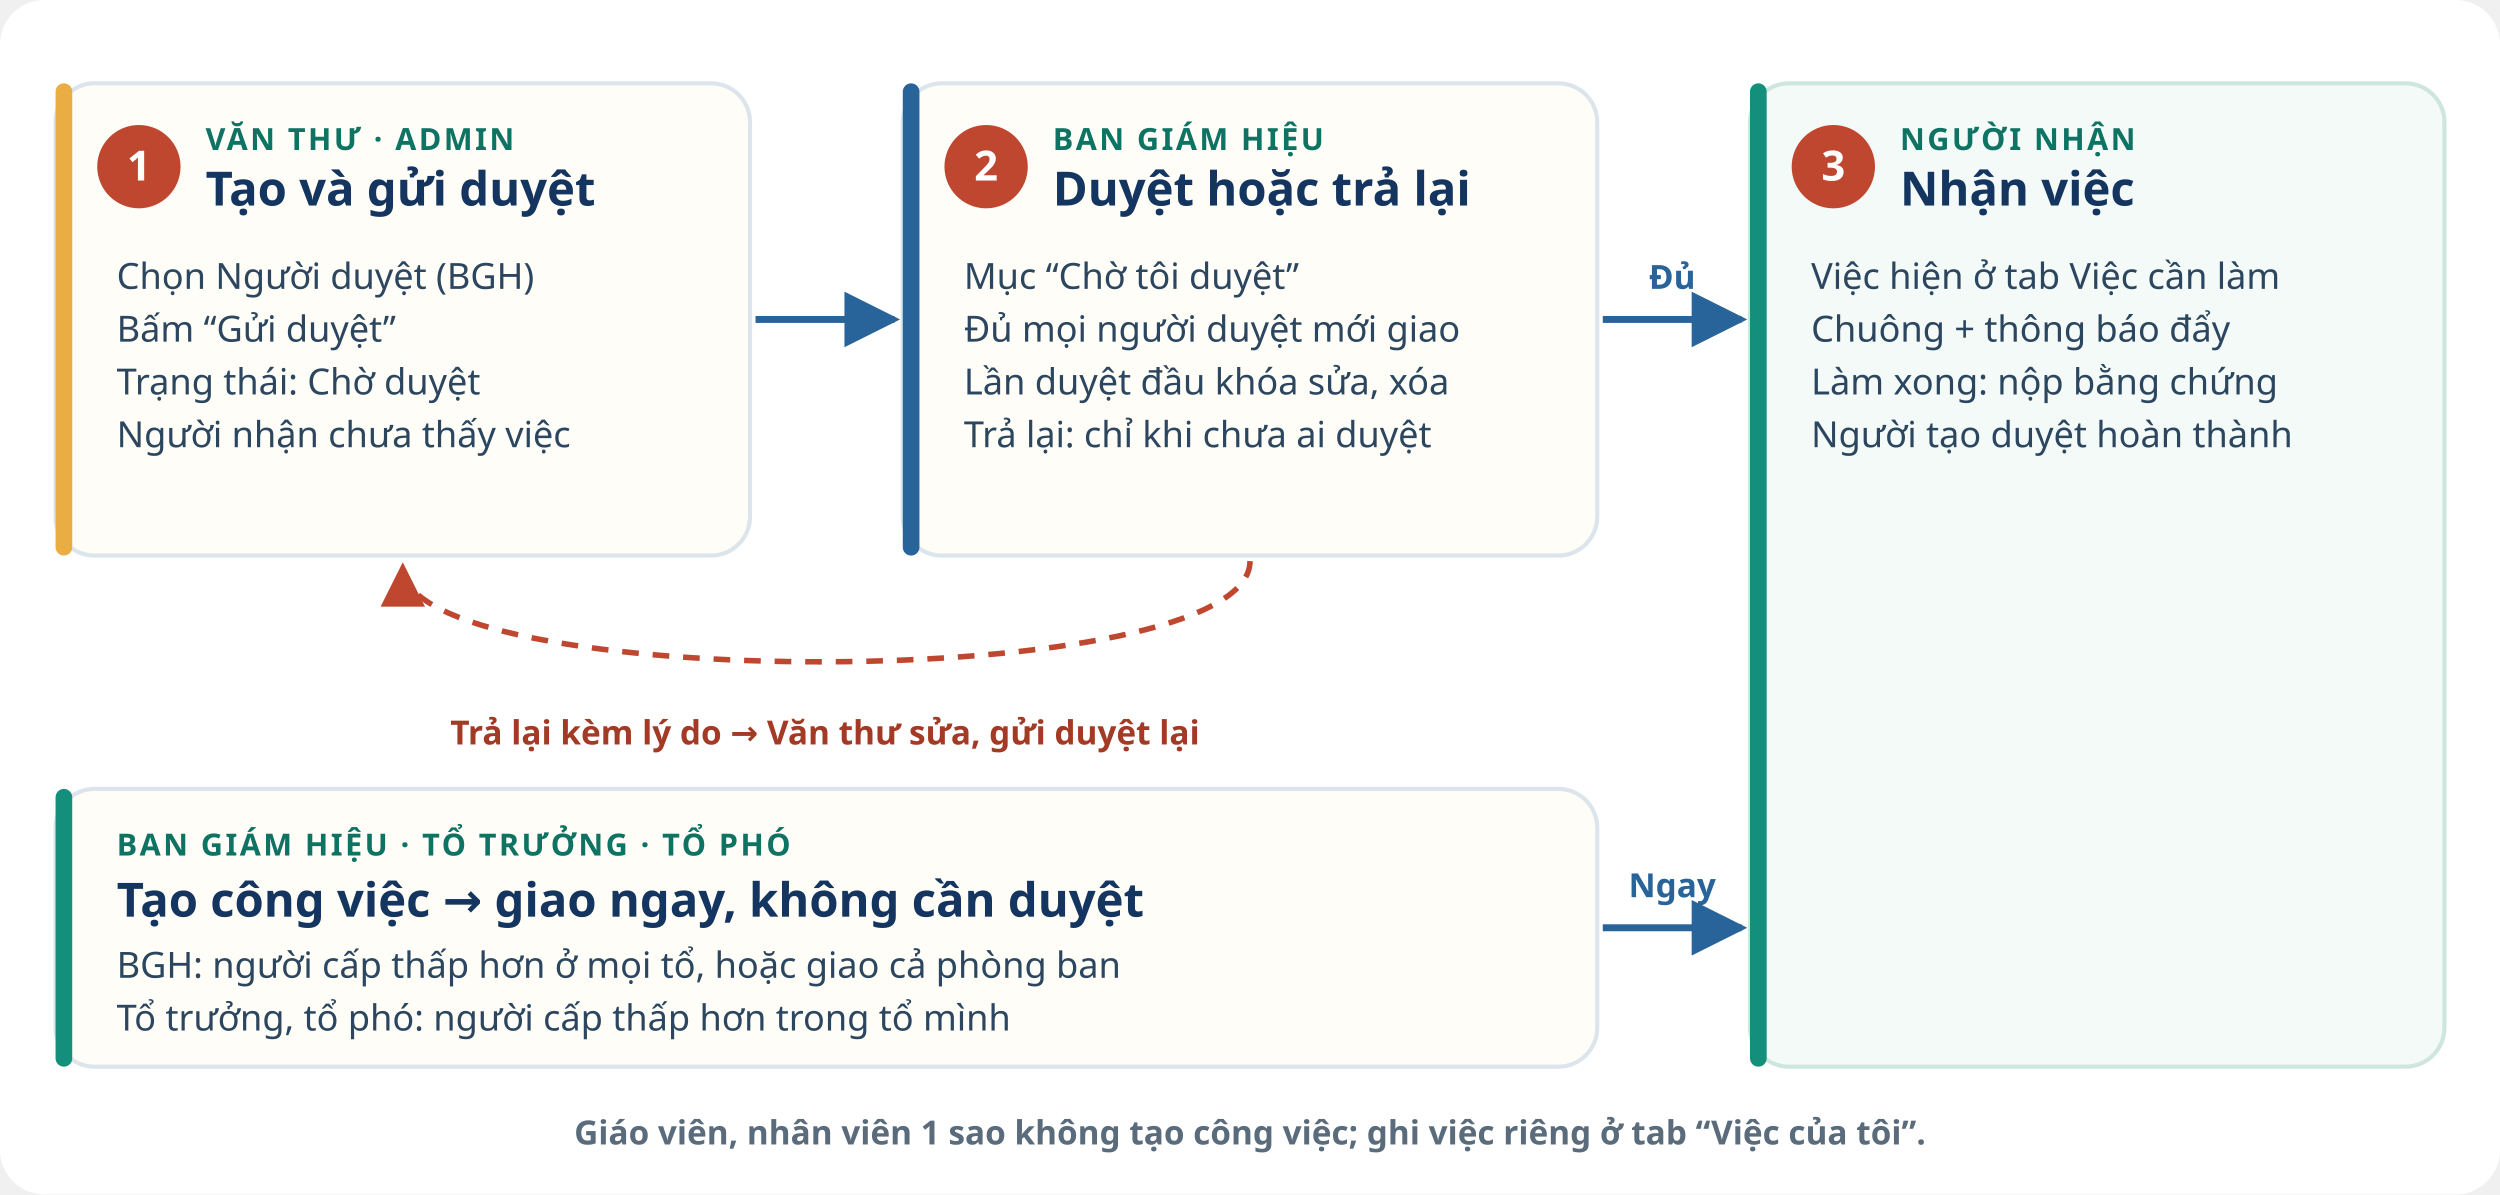
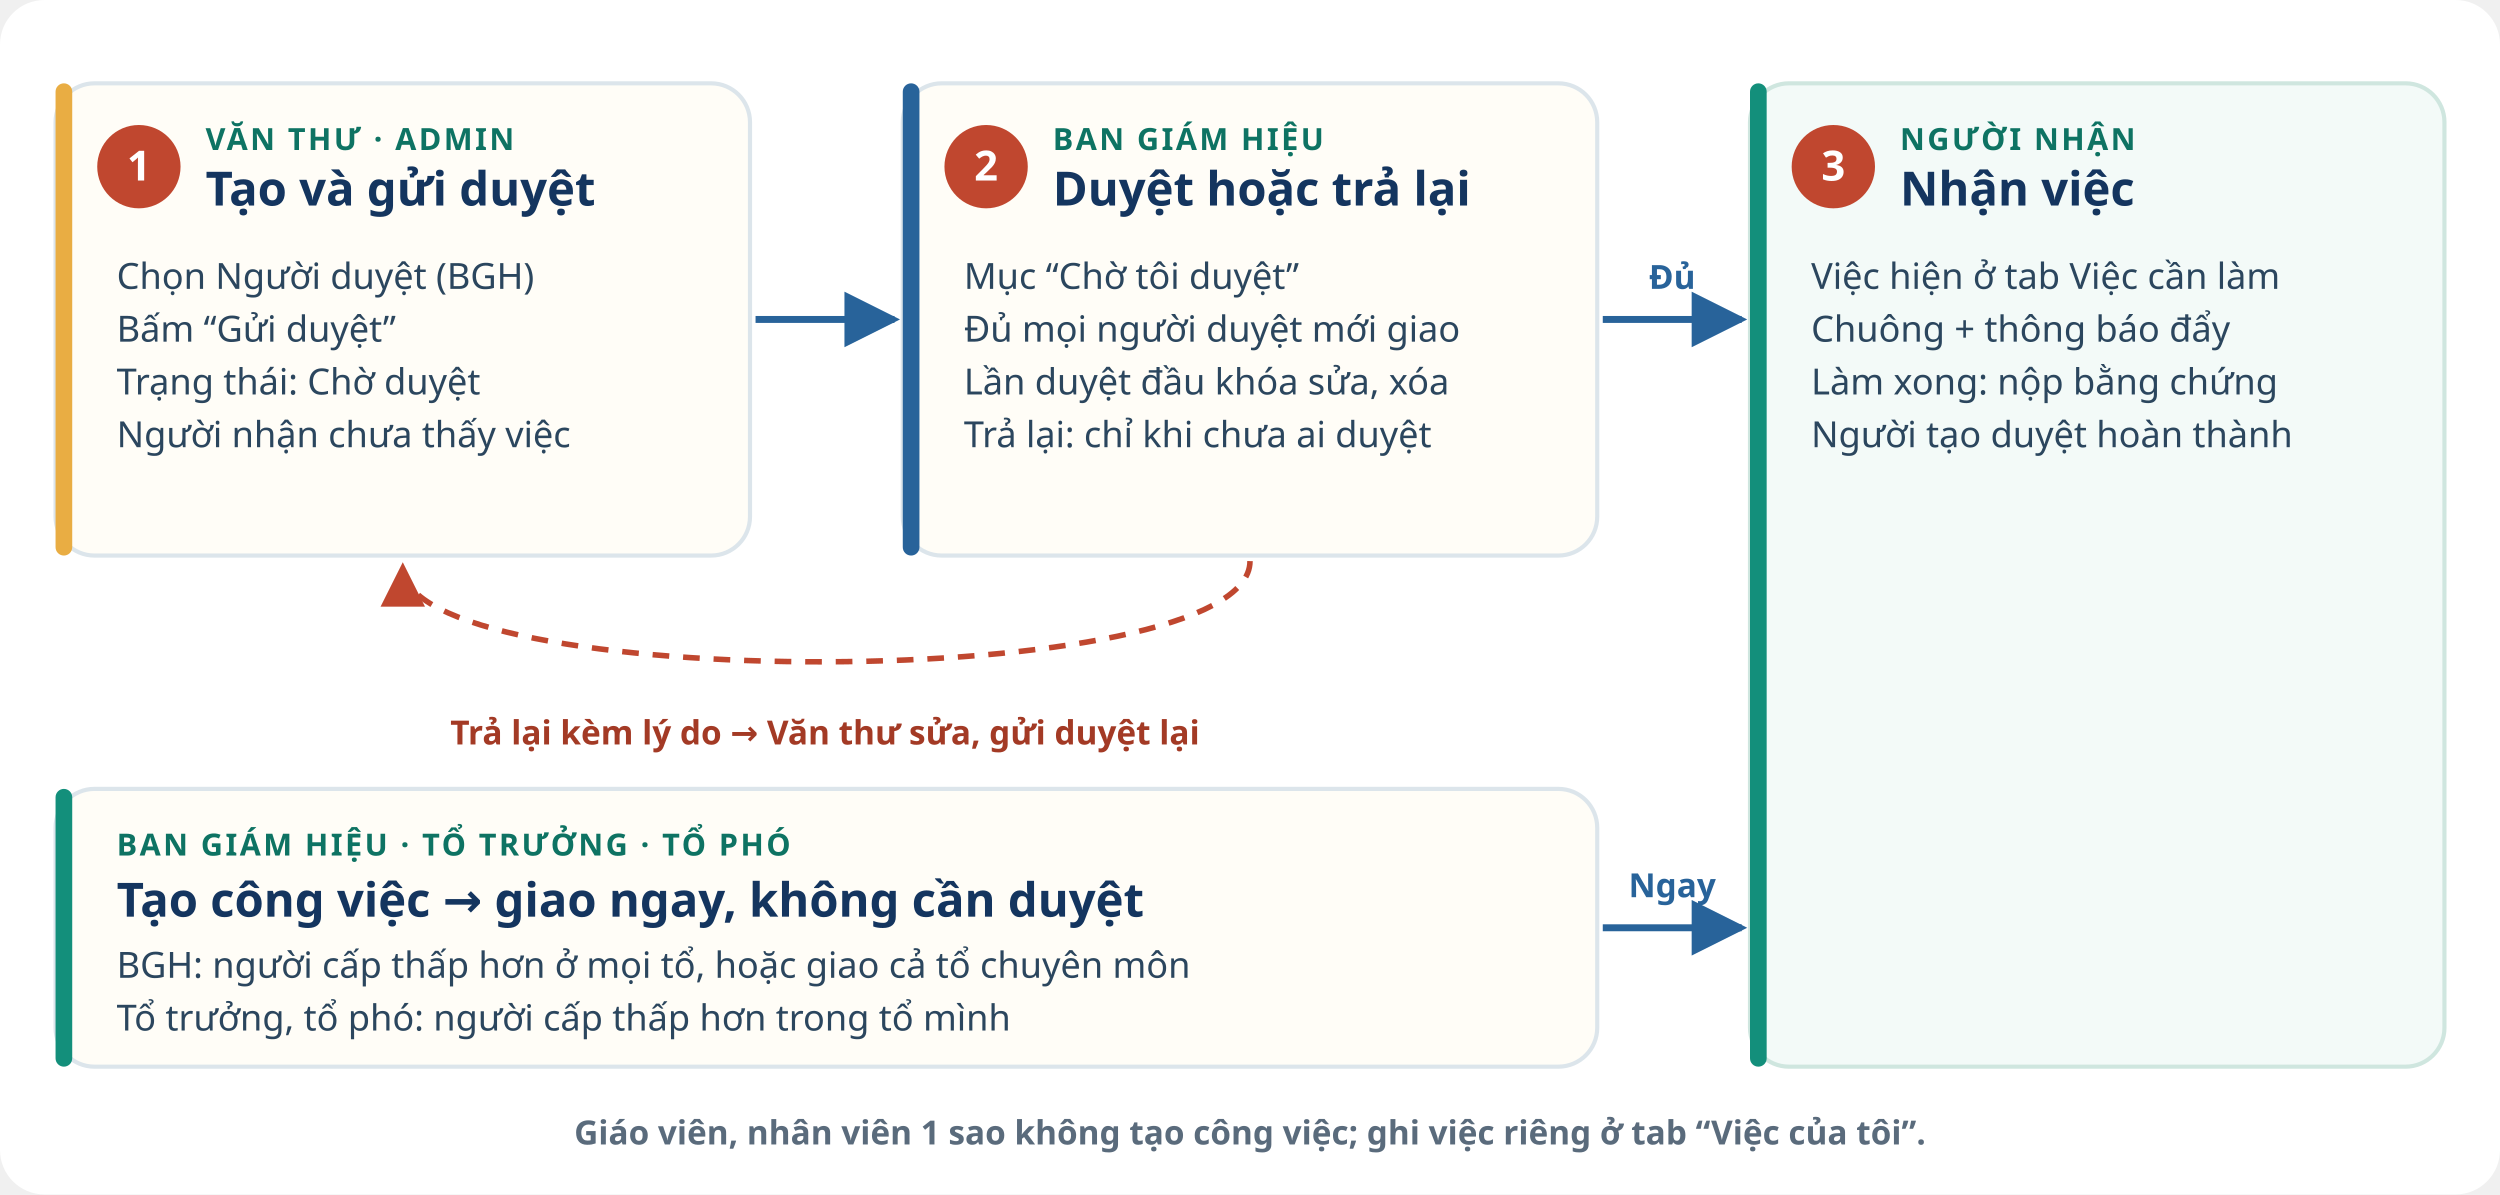
<svg xmlns="http://www.w3.org/2000/svg" viewBox="0 0 900 430" role="img" aria-labelledby="t d">
  <style>
text{font-family:'Montserrat Variable',Montserrat,ui-sans-serif,system-ui,sans-serif}
.t{font-size:17px;font-weight:800;fill:#14355f}
.s{font-size:13px;font-weight:500;fill:#2b465e}
.k{font-size:11px;font-weight:800;letter-spacing:.08em;fill:#0e7363}
.n{font-size:15px;font-weight:800;fill:#fff}
.a{fill:none;stroke:#28639a;stroke-width:2.5;marker-end:url(#arr)}
.ad{fill:none;stroke:#c0472f;stroke-width:2;stroke-dasharray:6 5;marker-end:url(#arrr)}
.cap{font-size:12px;font-weight:600;fill:#5a6b7c}
.capr{font-size:12px;font-weight:700;fill:#a33a25}
.lab{font-size:12px;font-weight:700;fill:#28639a}
</style>
  <defs>
    <marker id="arr" viewBox="0 0 10 10" refX="9" refY="5" markerWidth="8" markerHeight="8" orient="auto-start-reverse">
      <path d="M0 0 10 5 0 10z" fill="#28639a" />
    </marker>
    <marker id="arrr" viewBox="0 0 10 10" refX="9" refY="5" markerWidth="8" markerHeight="8" orient="auto-start-reverse">
      <path d="M0 0 10 5 0 10z" fill="#c0472f" />
    </marker>
  </defs>
  <rect width="900" height="430" rx="16" fill="#fff" />
  <rect x="20" y="30" width="250" height="170" rx="14" fill="#fffdf7" stroke="#dce5eb" stroke-width="1.5" />
  <rect x="20" y="30" width="6" height="170" rx="3" fill="#e9ad43" />
  <circle cx="50" cy="60" r="15" fill="#c0472f" />
  <text x="50" y="65" text-anchor="middle" class="n">1</text>
  <text x="74" y="54" class="k">VĂN THƯ · ADMIN</text>
  <text x="74" y="74" class="t">Tạo và gửi duyệt</text>
  <text x="42" y="104" class="s">Chọn Người duyệt (BGH)</text>
  <text x="42" y="123" class="s">Bấm “Gửi duyệt”</text>
  <text x="42" y="142" class="s">Trạng thái: Chờ duyệt</text>
  <text x="42" y="161" class="s">Người nhận chưa thấy việc</text>
  <rect x="325" y="30" width="250" height="170" rx="14" fill="#fffdf7" stroke="#dce5eb" stroke-width="1.5" />
  <rect x="325" y="30" width="6" height="170" rx="3" fill="#28639a" />
  <circle cx="355" cy="60" r="15" fill="#c0472f" />
  <text x="355" y="65" text-anchor="middle" class="n">2</text>
  <text x="379" y="54" class="k">BAN GIÁM HIỆU</text>
  <text x="379" y="74" class="t">Duyệt hoặc trả lại</text>
  <text x="347" y="104" class="s">Mục “Chờ tôi duyệt”</text>
  <text x="347" y="123" class="s">Đủ mọi người duyệt mới giao</text>
  <text x="347" y="142" class="s">Lần duyệt đầu khóa sửa, xóa</text>
  <text x="347" y="161" class="s">Trả lại: chỉ khi chưa ai duyệt</text>
  <rect x="630" y="30" width="250" height="354" rx="14" fill="#f3faf8" stroke="#cfe6df" stroke-width="1.5" />
  <rect x="630" y="30" width="6" height="354" rx="3" fill="#138f7b" />
  <circle cx="660" cy="60" r="15" fill="#c0472f" />
  <text x="660" y="65" text-anchor="middle" class="n">3</text>
  <text x="684" y="54" class="k">NGƯỜI NHẬN</text>
  <text x="684" y="74" class="t">Nhận việc</text>
  <text x="652" y="104" class="s">Việc hiện ở tab Việc cần làm</text>
  <text x="652" y="123" class="s">Chuông + thông báo đẩy</text>
  <text x="652" y="142" class="s">Làm xong: nộp bằng chứng</text>
  <text x="652" y="161" class="s">Người tạo duyệt hoàn thành</text>
  <path class="a" d="M272 115 H322" />
  <path class="a" d="M577 115 H627" />
  <text x="602" y="104" text-anchor="middle" class="lab">Đủ</text>
  <path class="ad" d="M450 202 C450 250 145 250 145 204" />
  <text x="297" y="268" text-anchor="middle" class="capr">Trả lại kèm lý do → Văn thư sửa, gửi duyệt lại</text>
  <rect x="20" y="284" width="555" height="100" rx="14" fill="#fffdf7" stroke="#dce5eb" stroke-width="1.5" />
  <rect x="20" y="284" width="6" height="100" rx="3" fill="#138f7b" />
  <text x="42" y="308" class="k">BAN GIÁM HIỆU · TỔ TRƯỞNG · TỔ PHÓ</text>
  <text x="42" y="330" class="t">Tạo công việc → giao ngay, không cần duyệt</text>
-   <text x="42" y="352" class="s">BGH: người cấp thấp hơn ở mọi tổ, hoặc giao cả phòng ban</text>
+   <text x="42" y="352" class="s">BGH: người cấp thấp hơn ở mọi tổ, hoặc giao cả tổ chuyên môn</text>
  <text x="42" y="371" class="s">Tổ trưởng, tổ phó: người cấp thấp hơn trong tổ mình</text>
  <path class="a" d="M577 334 H627" />
  <text x="602" y="323" text-anchor="middle" class="lab">Ngay</text>
  <text x="450" y="412" text-anchor="middle" class="cap">Giáo viên, nhân viên 1 sao không tạo công việc; ghi việc riêng ở tab “Việc của tôi”.</text>
</svg>
